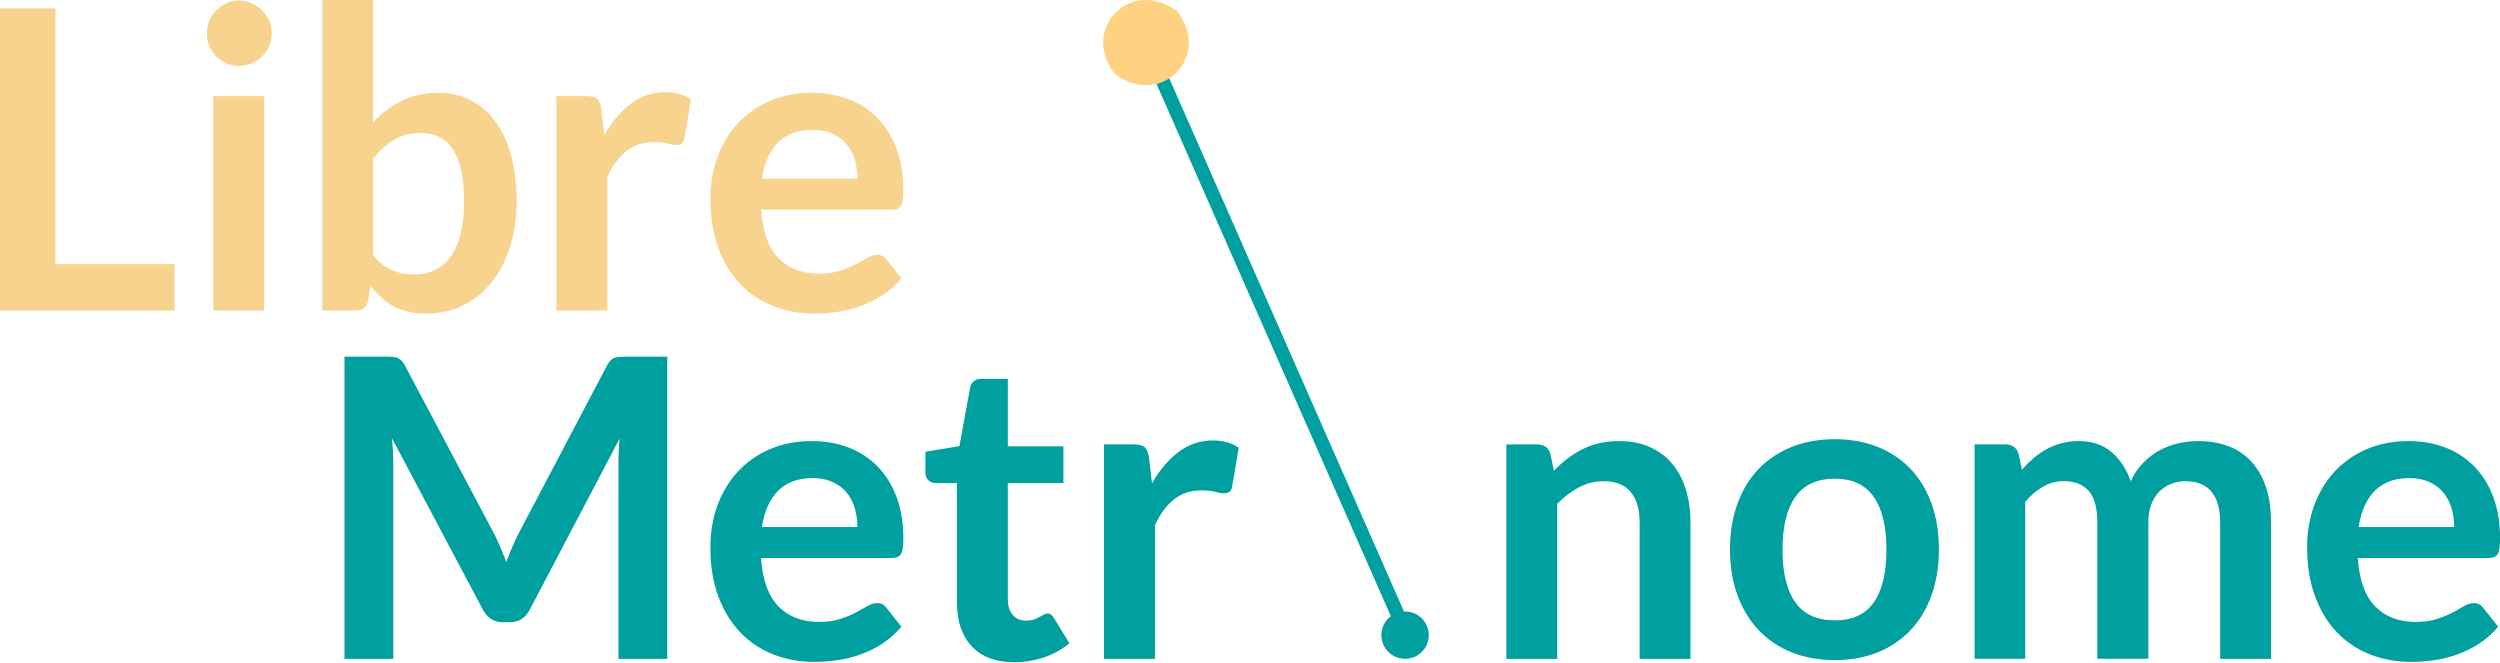
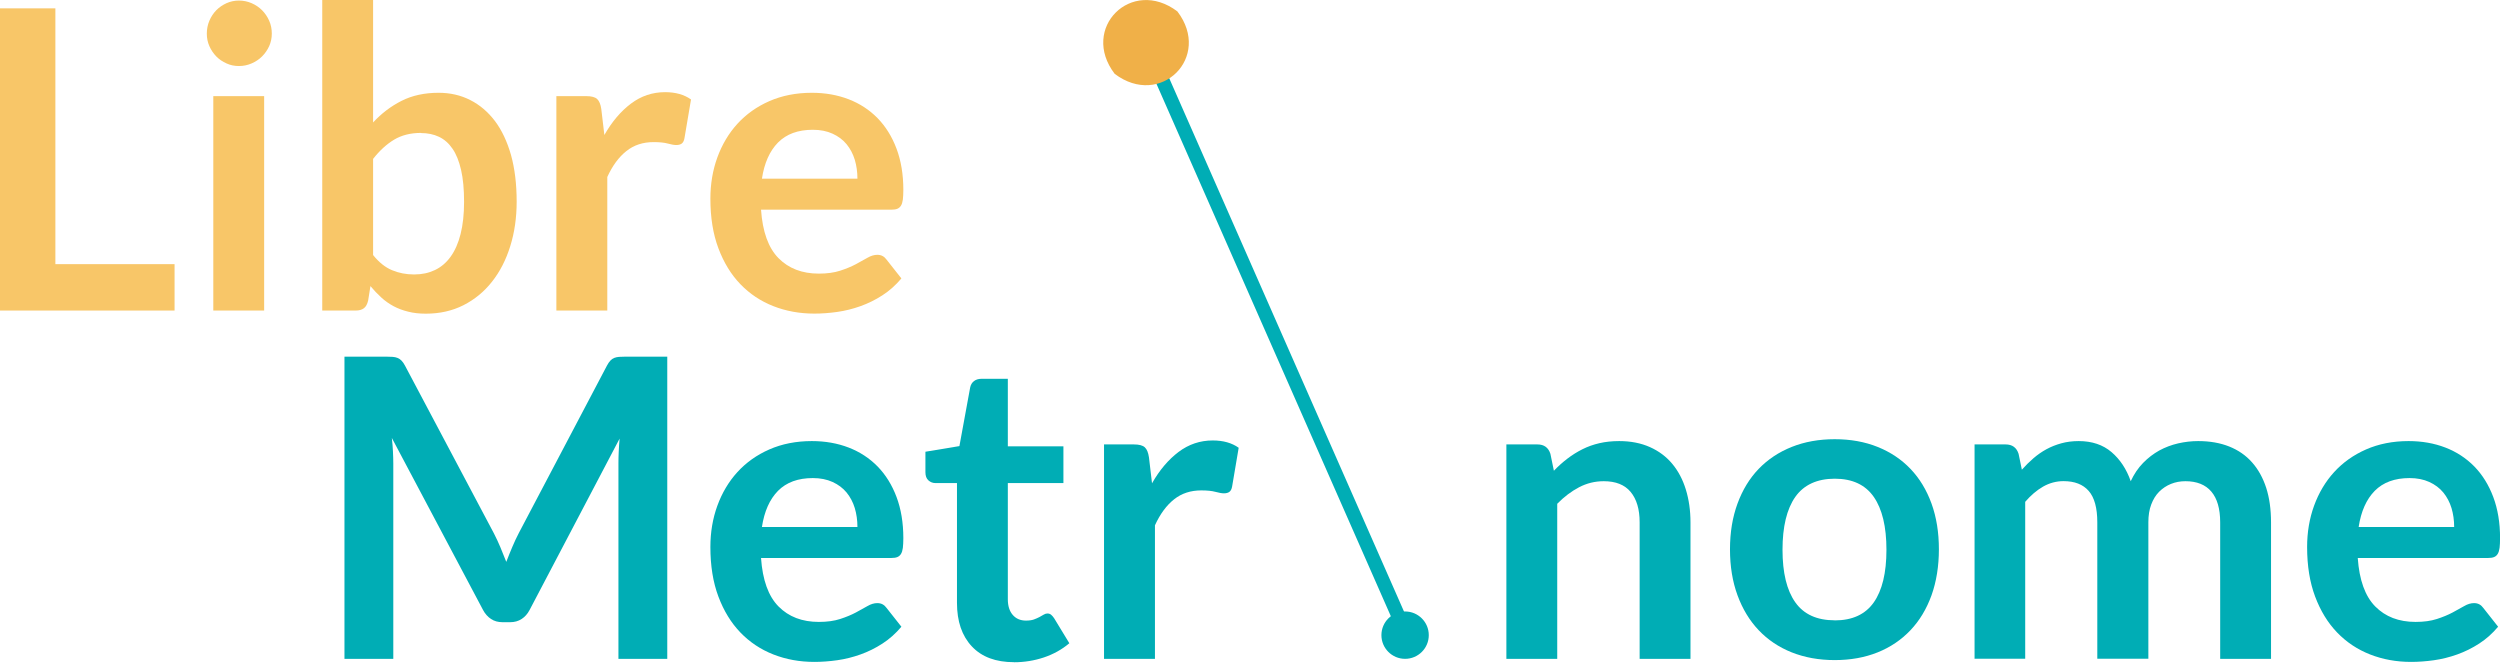
<svg xmlns="http://www.w3.org/2000/svg" id="Ebene_2" data-name="Ebene 2" viewBox="0 0 358.89 95.06">
  <defs>
    <style>
      .cls-1 {
-         fill: #ffd182;
+         fill: #F0B048;
      }

      .cls-2 {
-         fill: #f8d38d;
+         fill: #F8C668;
      }

      .cls-3 {
-         fill: #00a0a0;
+         fill: #00ADB5;
      }

      .cls-4 {
-         fill: #00a0a0;
+         fill: #00ADB5;
      }

      .cls-5 {
        fill: none;
-         stroke: #00a0a0;
+         stroke: #00ADB5;
        stroke-miterlimit: 10;
        stroke-width: 2px;
      }
    </style>
  </defs>
  <g id="Metronome_Circle">
    <g>
      <path class="cls-2" d="M7.95,37.92h17.11v6.66H0V1.2h7.95v36.72Z" />
      <path class="cls-2" d="M39.02,4.83c0,.64-.13,1.24-.38,1.8-.26.56-.6,1.05-1.02,1.47-.42.42-.92.75-1.49,1s-1.18.38-1.83.38-1.23-.12-1.79-.38c-.56-.25-1.05-.58-1.46-1s-.74-.91-.99-1.47c-.25-.56-.37-1.16-.37-1.8s.12-1.28.37-1.86c.25-.58.58-1.08.99-1.5s.9-.75,1.46-1.01c.56-.25,1.16-.38,1.79-.38s1.26.13,1.83.38c.57.25,1.07.59,1.49,1.01.42.42.76.92,1.02,1.5s.38,1.2.38,1.86ZM37.92,13.8v30.78h-7.3V13.8h7.3Z" />
      <path class="cls-2" d="M46.26,44.58V0h7.3v17.58c1.2-1.3,2.56-2.33,4.08-3.1s3.29-1.16,5.32-1.16c1.65,0,3.17.34,4.54,1.04,1.37.69,2.55,1.7,3.55,3.01.99,1.32,1.76,2.95,2.31,4.89.54,1.94.81,4.17.81,6.69,0,2.3-.31,4.43-.92,6.39-.61,1.96-1.48,3.66-2.62,5.1-1.13,1.44-2.5,2.56-4.11,3.38-1.61.81-3.4,1.21-5.39,1.21-.93,0-1.77-.09-2.54-.29-.77-.19-1.47-.45-2.1-.79-.63-.34-1.22-.75-1.76-1.25-.54-.49-1.06-1.04-1.55-1.63l-.33,2.07c-.12.52-.32.89-.61,1.11-.29.22-.68.33-1.17.33h-4.82ZM60.45,19.08c-1.52,0-2.81.33-3.89.98-1.07.65-2.07,1.56-3,2.75v13.8c.83,1.04,1.73,1.76,2.7,2.17s2.03.62,3.18.62,2.1-.21,2.99-.63c.89-.42,1.64-1.06,2.26-1.92.62-.86,1.1-1.94,1.43-3.25.33-1.31.5-2.85.5-4.63s-.14-3.33-.43-4.58c-.29-1.25-.69-2.26-1.23-3.04-.53-.78-1.18-1.35-1.94-1.71-.76-.36-1.62-.54-2.59-.54Z" />
      <path class="cls-2" d="M79.87,44.58V13.8h4.29c.75,0,1.27.14,1.57.42.3.28.49.76.59,1.44l.44,3.72c1.08-1.9,2.35-3.4,3.81-4.5,1.46-1.1,3.09-1.65,4.91-1.65,1.5,0,2.74.35,3.72,1.05l-.94,5.55c-.06.36-.19.62-.38.77-.2.15-.46.22-.8.22-.29,0-.7-.07-1.21-.21s-1.19-.21-2.04-.21c-1.52,0-2.82.42-3.9,1.28-1.08.85-2,2.09-2.75,3.73v19.17h-7.3Z" />
      <path class="cls-2" d="M116.55,13.32c1.91,0,3.67.31,5.28.93,1.61.62,2.99,1.53,4.15,2.71,1.16,1.19,2.07,2.65,2.72,4.38.65,1.73.98,3.71.98,5.92,0,.56-.03,1.03-.07,1.39-.05.37-.14.66-.27.87s-.3.36-.52.45c-.22.09-.49.13-.83.13h-18.74c.22,3.16,1.05,5.48,2.51,6.96,1.46,1.48,3.39,2.22,5.79,2.22,1.18,0,2.2-.14,3.06-.42.86-.28,1.61-.59,2.25-.93.64-.34,1.2-.65,1.68-.93s.95-.42,1.4-.42c.3,0,.55.06.77.18.22.12.4.29.56.51l2.13,2.7c-.81.96-1.71,1.77-2.72,2.42-1,.65-2.06,1.17-3.15,1.56-1.09.39-2.21.67-3.34.83-1.13.16-2.23.24-3.29.24-2.11,0-4.07-.36-5.88-1.07-1.81-.71-3.39-1.76-4.73-3.15-1.34-1.39-2.39-3.11-3.16-5.16-.77-2.05-1.15-4.42-1.15-7.12,0-2.1.33-4.08,1-5.92s1.63-3.46,2.88-4.83c1.25-1.37,2.78-2.46,4.58-3.25s3.84-1.2,6.1-1.2ZM116.69,18.63c-2.13,0-3.79.61-5,1.83-1.2,1.22-1.97,2.95-2.31,5.19h13.71c0-.96-.13-1.87-.38-2.71-.26-.85-.65-1.59-1.18-2.24-.53-.64-1.2-1.14-2.01-1.51-.81-.37-1.76-.56-2.84-.56Z" />
      <path class="cls-4" d="M71.84,78.58c.29.69.57,1.39.84,2.08.28-.72.56-1.43.86-2.13.29-.7.61-1.37.94-2.01l12.65-24.03c.16-.3.32-.54.49-.72.17-.18.35-.31.56-.39.21-.08.44-.13.69-.15.26-.02.56-.03.92-.03h6v43.38h-7.01v-28.02c0-.52.01-1.09.04-1.71s.07-1.25.13-1.89l-12.92,24.6c-.29.56-.68,1-1.15,1.3-.47.31-1.02.46-1.65.46h-1.09c-.63,0-1.18-.15-1.65-.46-.47-.31-.86-.75-1.15-1.3l-13.09-24.69c.08.66.13,1.31.16,1.94s.05,1.21.05,1.75v28.02h-7.01v-43.38h6c.36,0,.66.01.92.03.26.02.49.07.69.15.21.08.4.21.58.39.18.18.34.42.5.72l12.77,24.09c.33.64.64,1.31.93,2Z" />
      <path class="cls-4" d="M116.55,63.32c1.91,0,3.67.31,5.28.93,1.61.62,2.99,1.53,4.15,2.71,1.16,1.19,2.07,2.65,2.72,4.38.65,1.73.98,3.71.98,5.92,0,.56-.03,1.03-.07,1.39-.05.37-.14.66-.27.87-.13.21-.3.36-.52.45-.22.09-.49.13-.83.13h-18.74c.22,3.16,1.05,5.48,2.51,6.96,1.46,1.48,3.39,2.22,5.79,2.22,1.18,0,2.2-.14,3.06-.42.86-.28,1.61-.59,2.25-.93.64-.34,1.2-.65,1.68-.93s.95-.42,1.4-.42c.29,0,.55.06.77.18s.4.29.56.51l2.13,2.7c-.81.96-1.71,1.77-2.72,2.42-1,.65-2.06,1.17-3.15,1.56-1.09.39-2.21.67-3.34.83s-2.23.24-3.29.24c-2.11,0-4.07-.36-5.88-1.07-1.81-.71-3.39-1.76-4.73-3.15-1.34-1.39-2.39-3.11-3.16-5.16-.77-2.05-1.15-4.42-1.15-7.12,0-2.1.33-4.08,1-5.92s1.63-3.46,2.88-4.83c1.25-1.37,2.78-2.46,4.58-3.25s3.84-1.2,6.1-1.2ZM116.69,68.63c-2.13,0-3.79.61-5,1.83-1.2,1.22-1.97,2.95-2.31,5.19h13.71c0-.96-.13-1.87-.38-2.71-.26-.85-.65-1.59-1.18-2.24-.53-.64-1.2-1.14-2.01-1.51s-1.76-.56-2.84-.56Z" />
      <path class="cls-4" d="M145.57,95.06c-2.62,0-4.64-.75-6.06-2.27-1.42-1.51-2.13-3.59-2.13-6.25v-17.19h-3.08c-.39,0-.73-.13-1.02-.39-.29-.26-.43-.65-.43-1.17v-2.94l4.88-.81,1.54-8.4c.08-.4.26-.71.55-.93.28-.22.64-.33,1.08-.33h3.78v9.69h7.98v5.28h-7.98v16.68c0,.96.24,1.71.71,2.25.47.54,1.1.81,1.89.81.45,0,.83-.05,1.14-.16.3-.11.57-.23.8-.35.23-.12.43-.23.6-.34.18-.11.36-.17.53-.17.22,0,.39.06.53.17.14.11.29.28.44.5l2.19,3.6c-1.06.9-2.29,1.58-3.66,2.04-1.38.46-2.81.69-4.29.69Z" />
      <path class="cls-4" d="M158.49,94.58v-30.78h4.29c.75,0,1.27.14,1.57.42s.49.76.59,1.44l.44,3.72c1.08-1.9,2.35-3.4,3.81-4.5,1.46-1.1,3.09-1.65,4.91-1.65,1.5,0,2.74.35,3.72,1.05l-.94,5.55c-.06.36-.19.62-.38.77-.2.15-.46.22-.8.22-.29,0-.7-.07-1.21-.21-.51-.14-1.19-.21-2.04-.21-1.52,0-2.82.42-3.9,1.28-1.08.85-2,2.09-2.75,3.73v19.17h-7.3Z" />
      <path class="cls-4" d="M216.25,94.58v-30.78h4.46c.95,0,1.57.45,1.86,1.35l.5,2.43c.61-.64,1.26-1.22,1.94-1.74.68-.52,1.4-.97,2.16-1.35s1.57-.67,2.44-.87c.87-.2,1.81-.3,2.84-.3,1.65,0,3.12.29,4.4.86,1.28.57,2.35,1.37,3.21,2.4.86,1.03,1.51,2.26,1.95,3.69s.67,3,.67,4.72v19.59h-7.3v-19.59c0-1.88-.43-3.33-1.29-4.37-.86-1.03-2.14-1.54-3.86-1.54-1.26,0-2.44.29-3.55.87-1.1.58-2.15,1.37-3.13,2.37v22.26h-7.3Z" />
      <path class="cls-4" d="M283.46,94.58v-30.78h4.46c.95,0,1.57.45,1.86,1.35l.47,2.28c.53-.6,1.09-1.15,1.67-1.65s1.2-.93,1.86-1.29,1.37-.64,2.13-.85,1.59-.32,2.5-.32c1.91,0,3.48.53,4.71,1.58s2.15,2.44,2.76,4.18c.47-1.02,1.06-1.89,1.77-2.62.71-.73,1.49-1.32,2.33-1.79.85-.46,1.75-.8,2.7-1.02.96-.22,1.92-.33,2.88-.33,1.67,0,3.16.26,4.46.78,1.3.52,2.4,1.28,3.28,2.28.89,1,1.56,2.22,2.03,3.66.46,1.44.69,3.09.69,4.95v19.59h-7.3v-19.59c0-1.96-.43-3.43-1.27-4.42s-2.09-1.49-3.72-1.49c-.75,0-1.44.13-2.08.39s-1.2.63-1.69,1.12-.86,1.1-1.14,1.84c-.28.74-.41,1.59-.41,2.55v19.59h-7.33v-19.59c0-2.06-.41-3.56-1.23-4.5-.82-.94-2.02-1.41-3.62-1.41-1.04,0-2.03.27-2.94.79-.92.53-1.77,1.26-2.56,2.18v22.53h-7.3Z" />
      <path class="cls-4" d="M345.77,63.32c1.91,0,3.67.31,5.28.93,1.61.62,2.99,1.53,4.15,2.71,1.16,1.19,2.07,2.65,2.72,4.38.65,1.73.98,3.71.98,5.92,0,.56-.03,1.03-.07,1.39-.05.37-.14.66-.27.87-.13.21-.3.36-.52.45-.22.09-.49.13-.83.13h-18.74c.22,3.16,1.05,5.48,2.51,6.96,1.46,1.48,3.39,2.22,5.79,2.22,1.18,0,2.2-.14,3.06-.42.86-.28,1.61-.59,2.25-.93.64-.34,1.2-.65,1.68-.93s.95-.42,1.4-.42c.29,0,.55.06.77.18s.4.29.56.51l2.13,2.7c-.81.96-1.71,1.77-2.72,2.42-1,.65-2.06,1.17-3.15,1.56-1.09.39-2.21.67-3.34.83s-2.23.24-3.29.24c-2.11,0-4.07-.36-5.88-1.07-1.81-.71-3.39-1.76-4.73-3.15-1.34-1.39-2.39-3.11-3.16-5.16-.77-2.05-1.15-4.42-1.15-7.12,0-2.1.33-4.08,1-5.92s1.63-3.46,2.88-4.83c1.25-1.37,2.78-2.46,4.58-3.25s3.84-1.2,6.1-1.2ZM345.91,68.63c-2.13,0-3.79.61-5,1.83-1.2,1.22-1.97,2.95-2.31,5.19h13.71c0-.96-.13-1.87-.38-2.71-.26-.85-.65-1.59-1.18-2.24-.53-.64-1.2-1.14-2.01-1.51s-1.76-.56-2.84-.56Z" />
    </g>
    <path class="cls-4" d="M263.39,63.05c2.27,0,4.32.37,6.16,1.11,1.84.74,3.41,1.79,4.71,3.15,1.3,1.36,2.31,3.02,3.02,4.98.71,1.96,1.06,4.15,1.06,6.57s-.36,4.64-1.06,6.6c-.71,1.96-1.71,3.63-3.02,5.01s-2.87,2.44-4.71,3.18c-1.84.74-3.9,1.11-6.16,1.11s-4.32-.37-6.18-1.11c-1.85-.74-3.43-1.8-4.74-3.18s-2.32-3.05-3.04-5.01-1.08-4.16-1.08-6.6.36-4.61,1.08-6.57,1.73-3.62,3.04-4.98c1.31-1.36,2.89-2.41,4.74-3.15,1.85-.74,3.91-1.11,6.18-1.11ZM263.39,89.06c2.52,0,4.39-.86,5.6-2.58,1.21-1.72,1.82-4.24,1.82-7.56s-.61-5.85-1.82-7.59c-1.21-1.74-3.08-2.61-5.6-2.61s-4.45.88-5.67,2.62-1.83,4.28-1.83,7.58.61,5.82,1.83,7.54c1.22,1.73,3.11,2.59,5.67,2.59Z" />
    <g id="Analog">
      <g>
        <line class="cls-5" x1="201.09" y1="89.22" x2="165.25" y2="7.81" />
        <path class="cls-1" d="M169.02,1.64c5.01,6.55-2.42,13.94-9,8.96-5.01-6.55,2.42-13.94,9-8.96Z" />
      </g>
    </g>
    <circle class="cls-3" cx="201.71" cy="91.18" r="3.4" />
  </g>
</svg>
